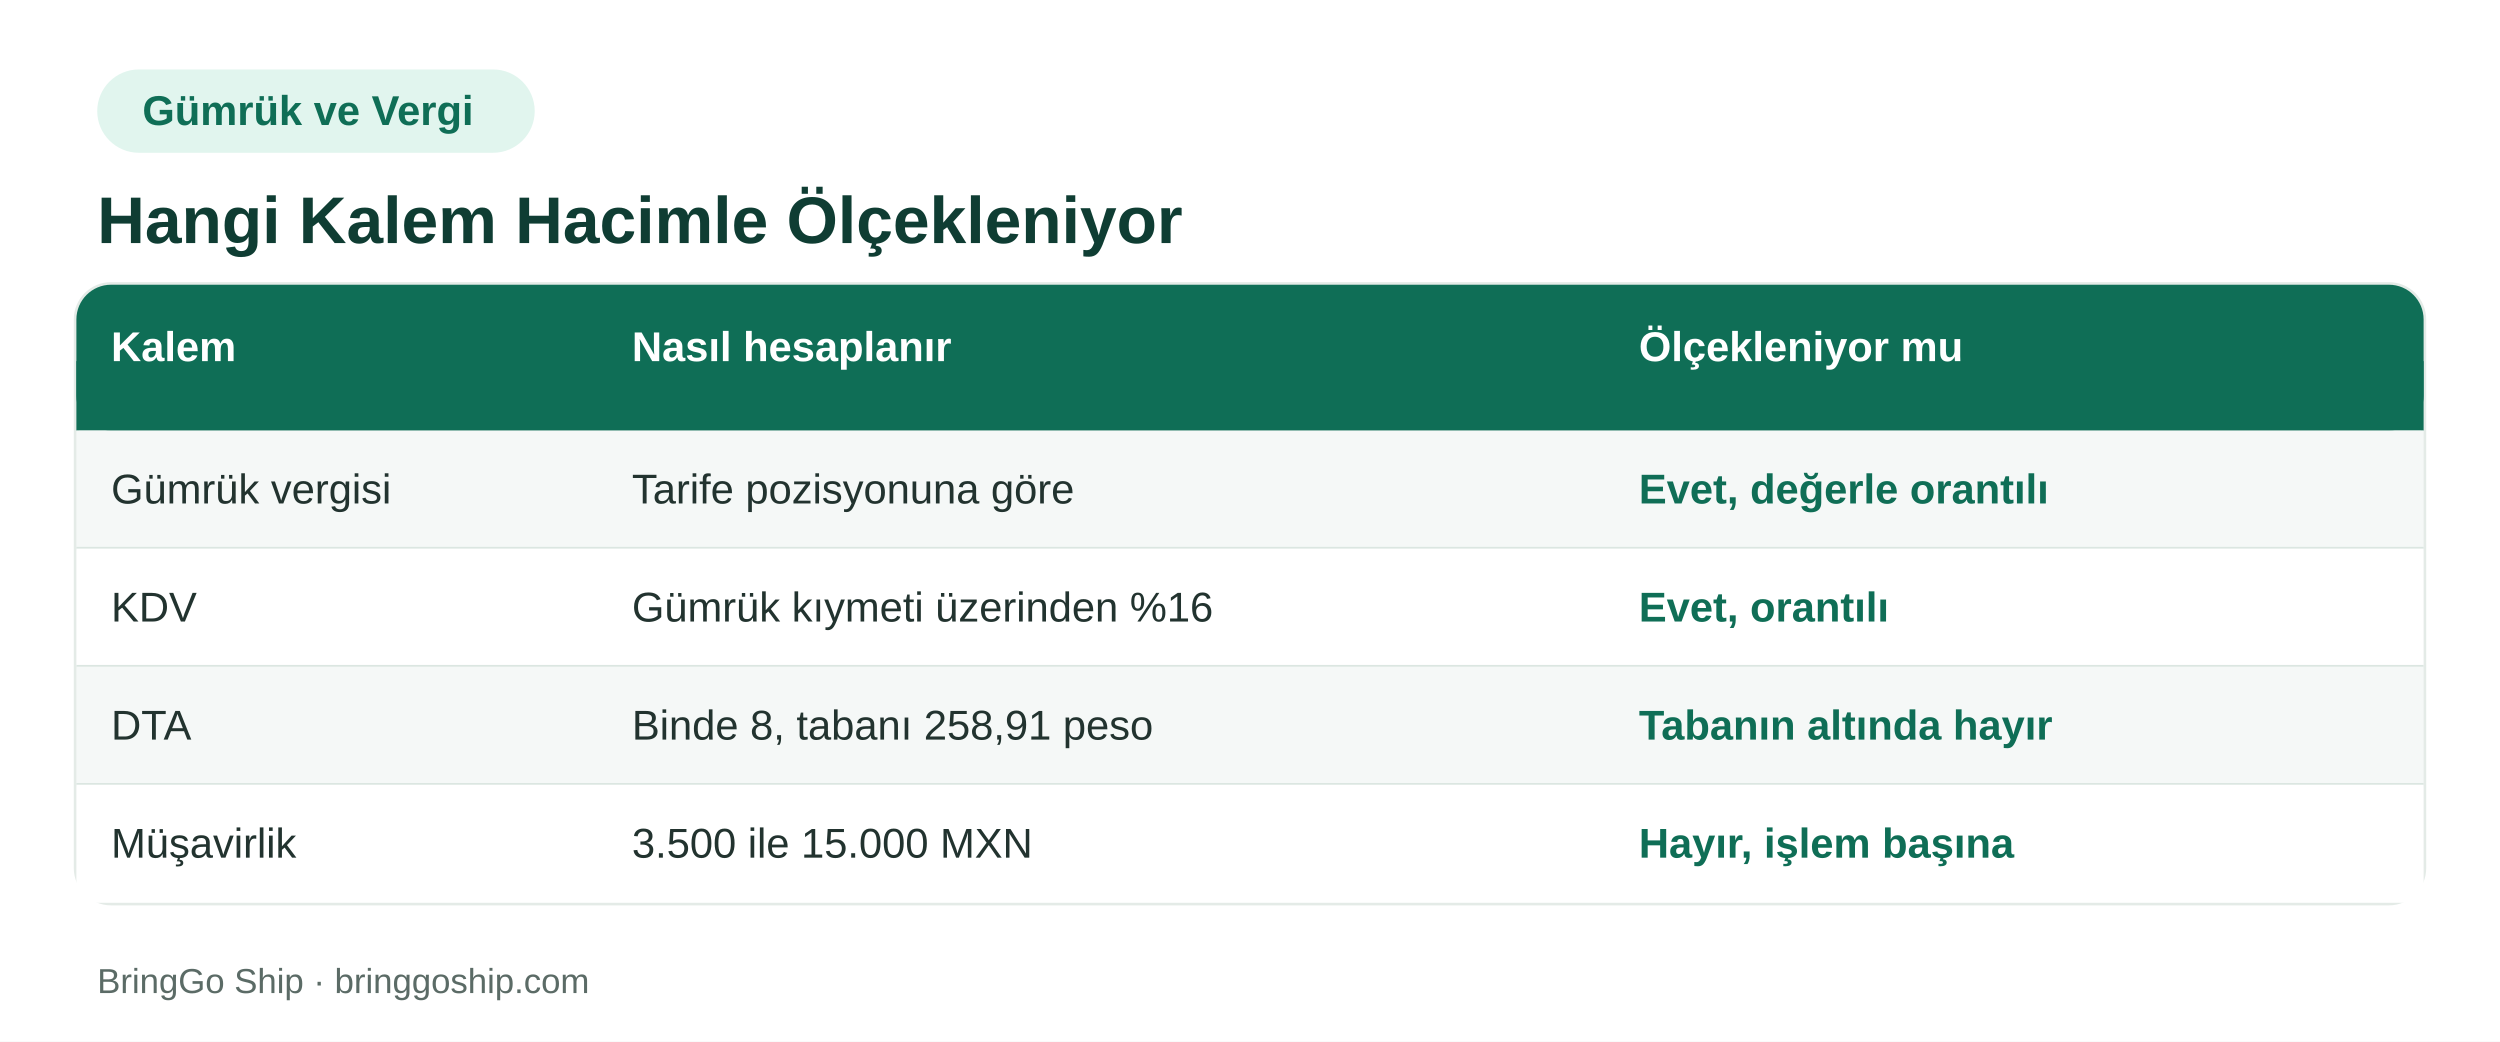
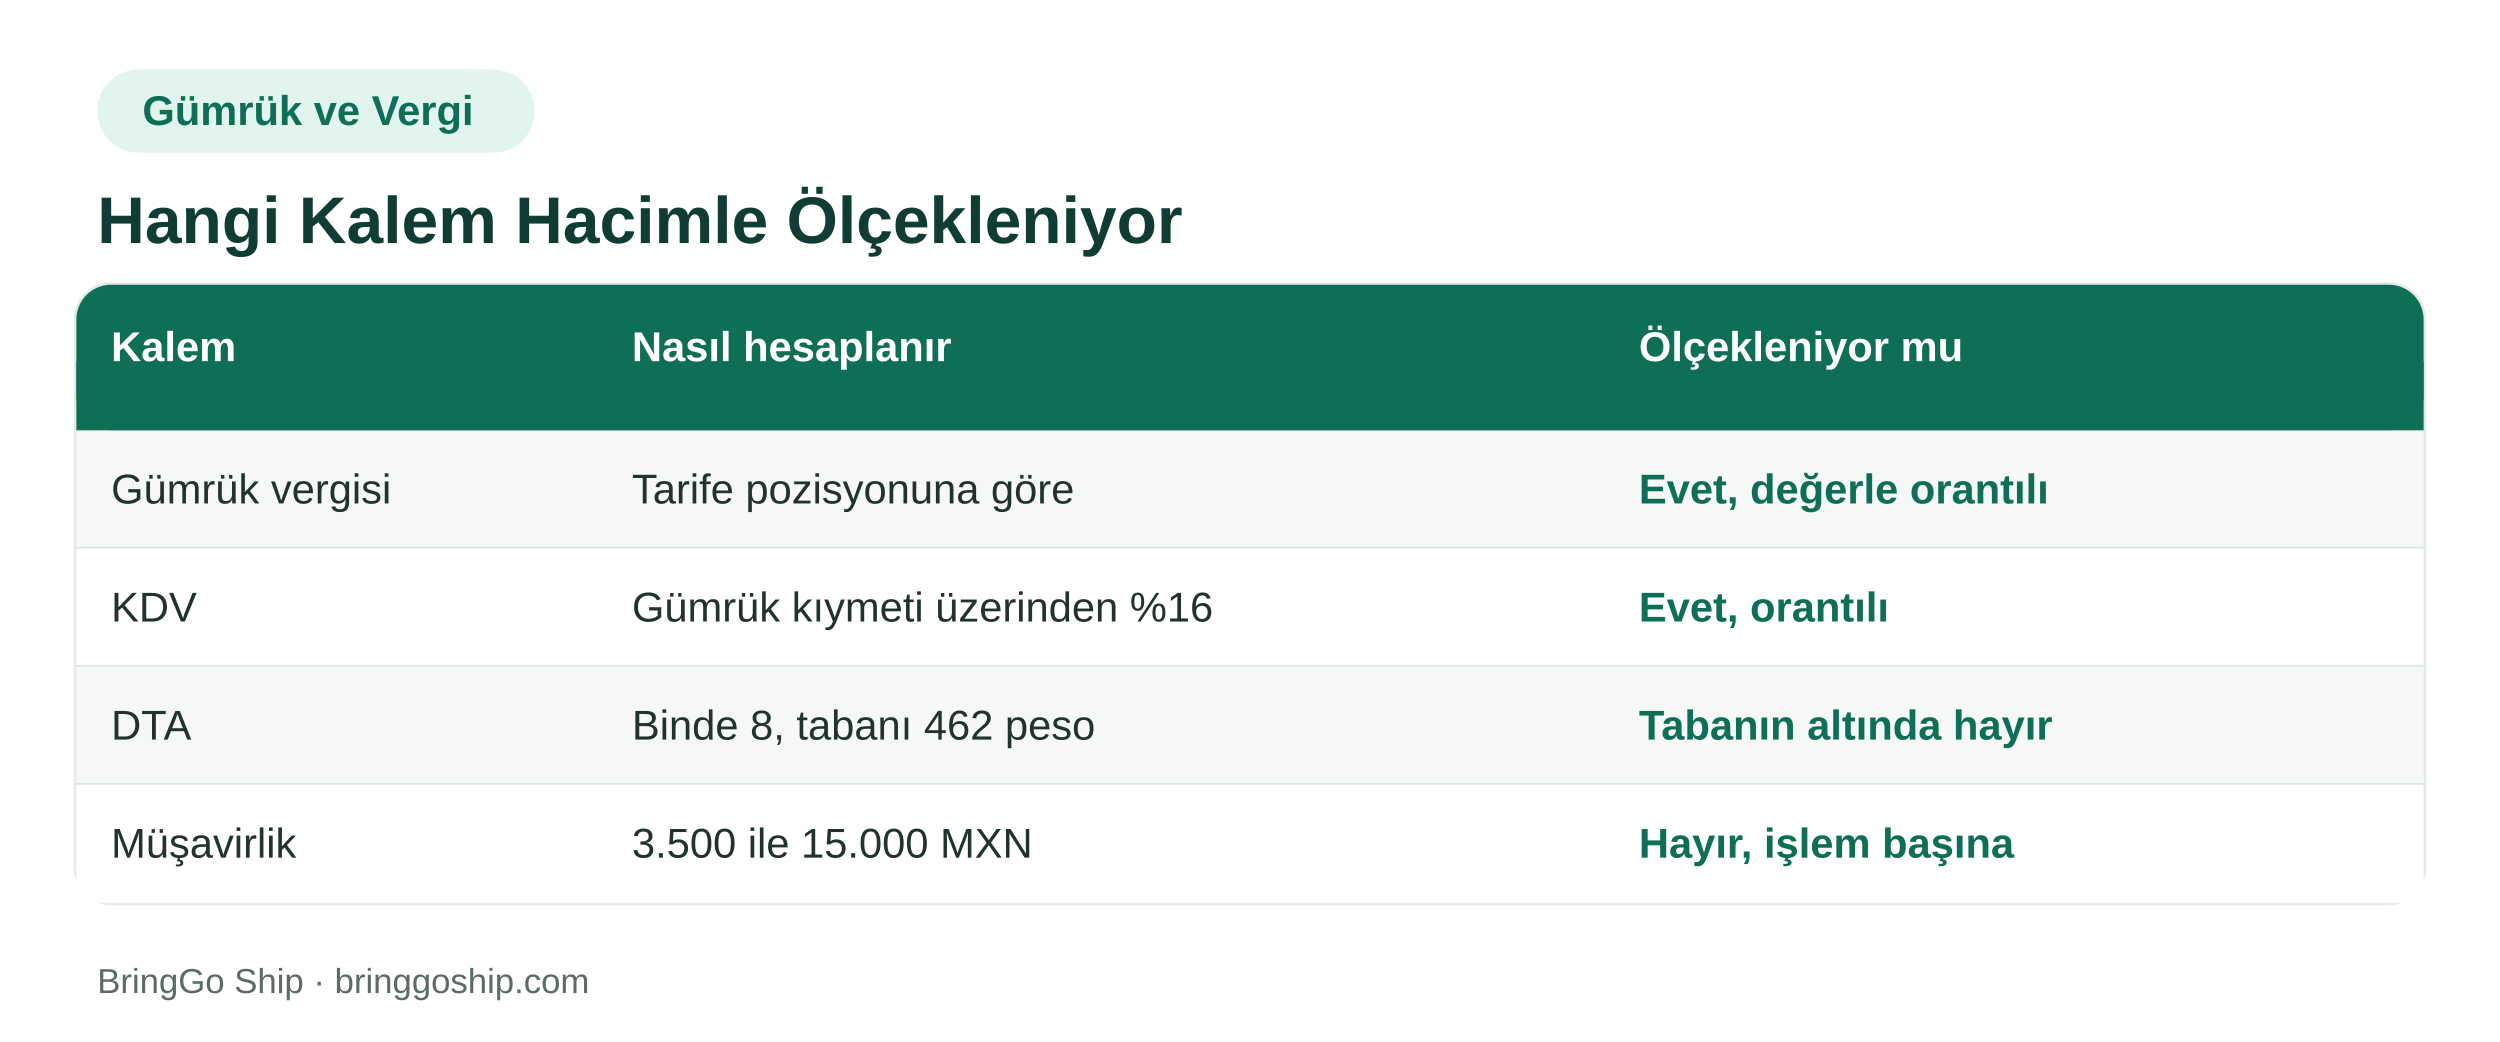
<svg xmlns="http://www.w3.org/2000/svg" width="720" height="300" viewBox="0 0 720 300" role="img">
  <style>
text{font-family:Arial,Helvetica,sans-serif}
.bg{fill:#ffffff}.card{fill:#ffffff;stroke:#e4ebe7;stroke-width:1.5}
.hdr{fill:#0F6E56}.row{fill:#f5f8f7}.row2{fill:#ffffff}.ln{stroke:#dbe6e1;stroke-width:1}
.tt{fill:#0F3D33;font-weight:bold}.ts{fill:#5b6b66}
.th{fill:#ffffff;font-weight:bold}.td{fill:#22332f}.tdb{fill:#0F6E56;font-weight:bold}
.pill{fill:#E1F5EE}.tp{fill:#0F6E56;font-weight:bold}
@media (prefers-color-scheme:dark){
.bg{fill:#0d1614}.card{fill:#16211e;stroke:#2c3a35}
.hdr{fill:#12876A}.row{fill:#1d2b27}.row2{fill:#16211e}.ln{stroke:#2c3a35}
.tt{fill:#d7f2e6}.ts{fill:#8fa79d}
.th{fill:#ffffff}.td{fill:#cfe0d9}.tdb{fill:#6fe0b0}
.pill{fill:#123a2e}.tp{fill:#6fe0b0}}
</style>
  <rect class="bg" width="720" height="300" />
  <rect class="pill" x="28" y="20" width="126" height="24" rx="12" />
  <text class="tp" x="41" y="36" font-size="12">Gümrük ve Vergi</text>
  <text class="tt" x="28" y="70" font-size="19">Hangi Kalem Hacimle Ölçekleniyor</text>
  <rect class="card" x="22" y="82" width="676" height="178" rx="10" />
  <rect class="hdr" x="22" y="82" width="676" height="42" rx="10" />
  <rect class="hdr" x="22" y="104" width="676" height="20" />
  <text class="th" x="32" y="104" font-size="12">Kalem</text>
  <text class="th" x="182" y="104" font-size="12">Nasıl hesaplanır</text>
  <text class="th" x="472" y="104" font-size="12">Ölçekleniyor mu</text>
  <rect class="row" x="22" y="124" width="676" height="34" />
  <text class="td" x="32" y="145" font-size="12">Gümrük vergisi</text>
  <text class="td" x="182" y="145" font-size="12">Tarife pozisyonuna göre</text>
  <text class="tdb" x="472" y="145" font-size="12">Evet, değerle orantılı</text>
  <line class="ln" x1="22" y1="158" x2="698" y2="158" />
  <rect class="row2" x="22" y="158" width="676" height="34" />
  <text class="td" x="32" y="179" font-size="12">KDV</text>
  <text class="td" x="182" y="179" font-size="12">Gümrük kıymeti üzerinden %16</text>
  <text class="tdb" x="472" y="179" font-size="12">Evet, orantılı</text>
  <line class="ln" x1="22" y1="192" x2="698" y2="192" />
  <rect class="row" x="22" y="192" width="676" height="34" />
  <text class="td" x="32" y="213" font-size="12">DTA</text>
-   <text class="td" x="182" y="213" font-size="12">Binde 8, tabanı 258,91 peso</text>
+   <text class="td" x="182" y="213" font-size="12">Binde 8, tabanı 462 peso</text>
  <text class="tdb" x="472" y="213" font-size="12">Tabanın altında hayır</text>
  <line class="ln" x1="22" y1="226" x2="698" y2="226" />
  <rect class="row2" x="22" y="226" width="676" height="34" />
  <text class="td" x="32" y="247" font-size="12">Müşavirlik</text>
  <text class="td" x="182" y="247" font-size="12">3.500 ile 15.000 MXN</text>
  <text class="tdb" x="472" y="247" font-size="12">Hayır, işlem başına</text>
  <text class="ts" x="28" y="286" font-size="10">BringGo Ship · bringgoship.com</text>
</svg>
